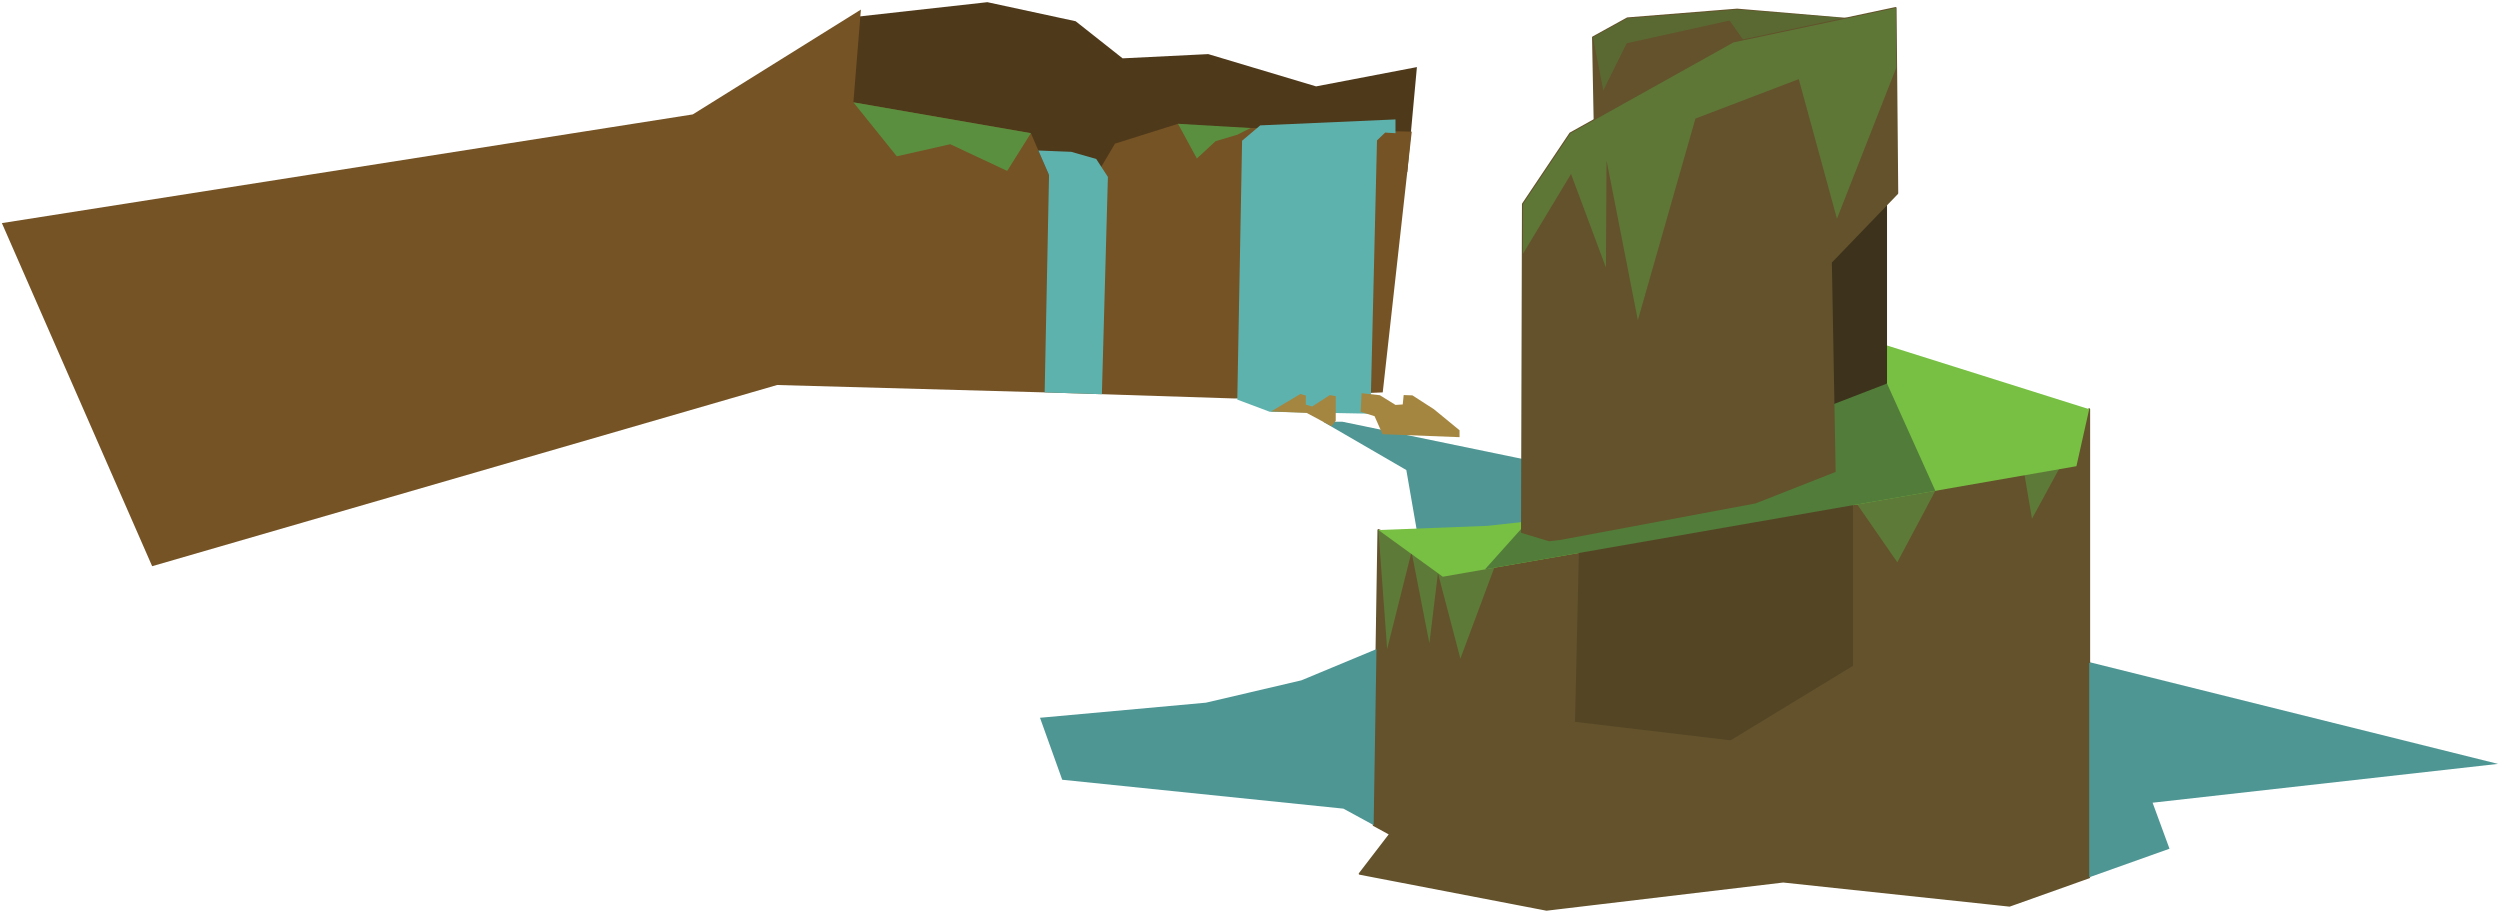
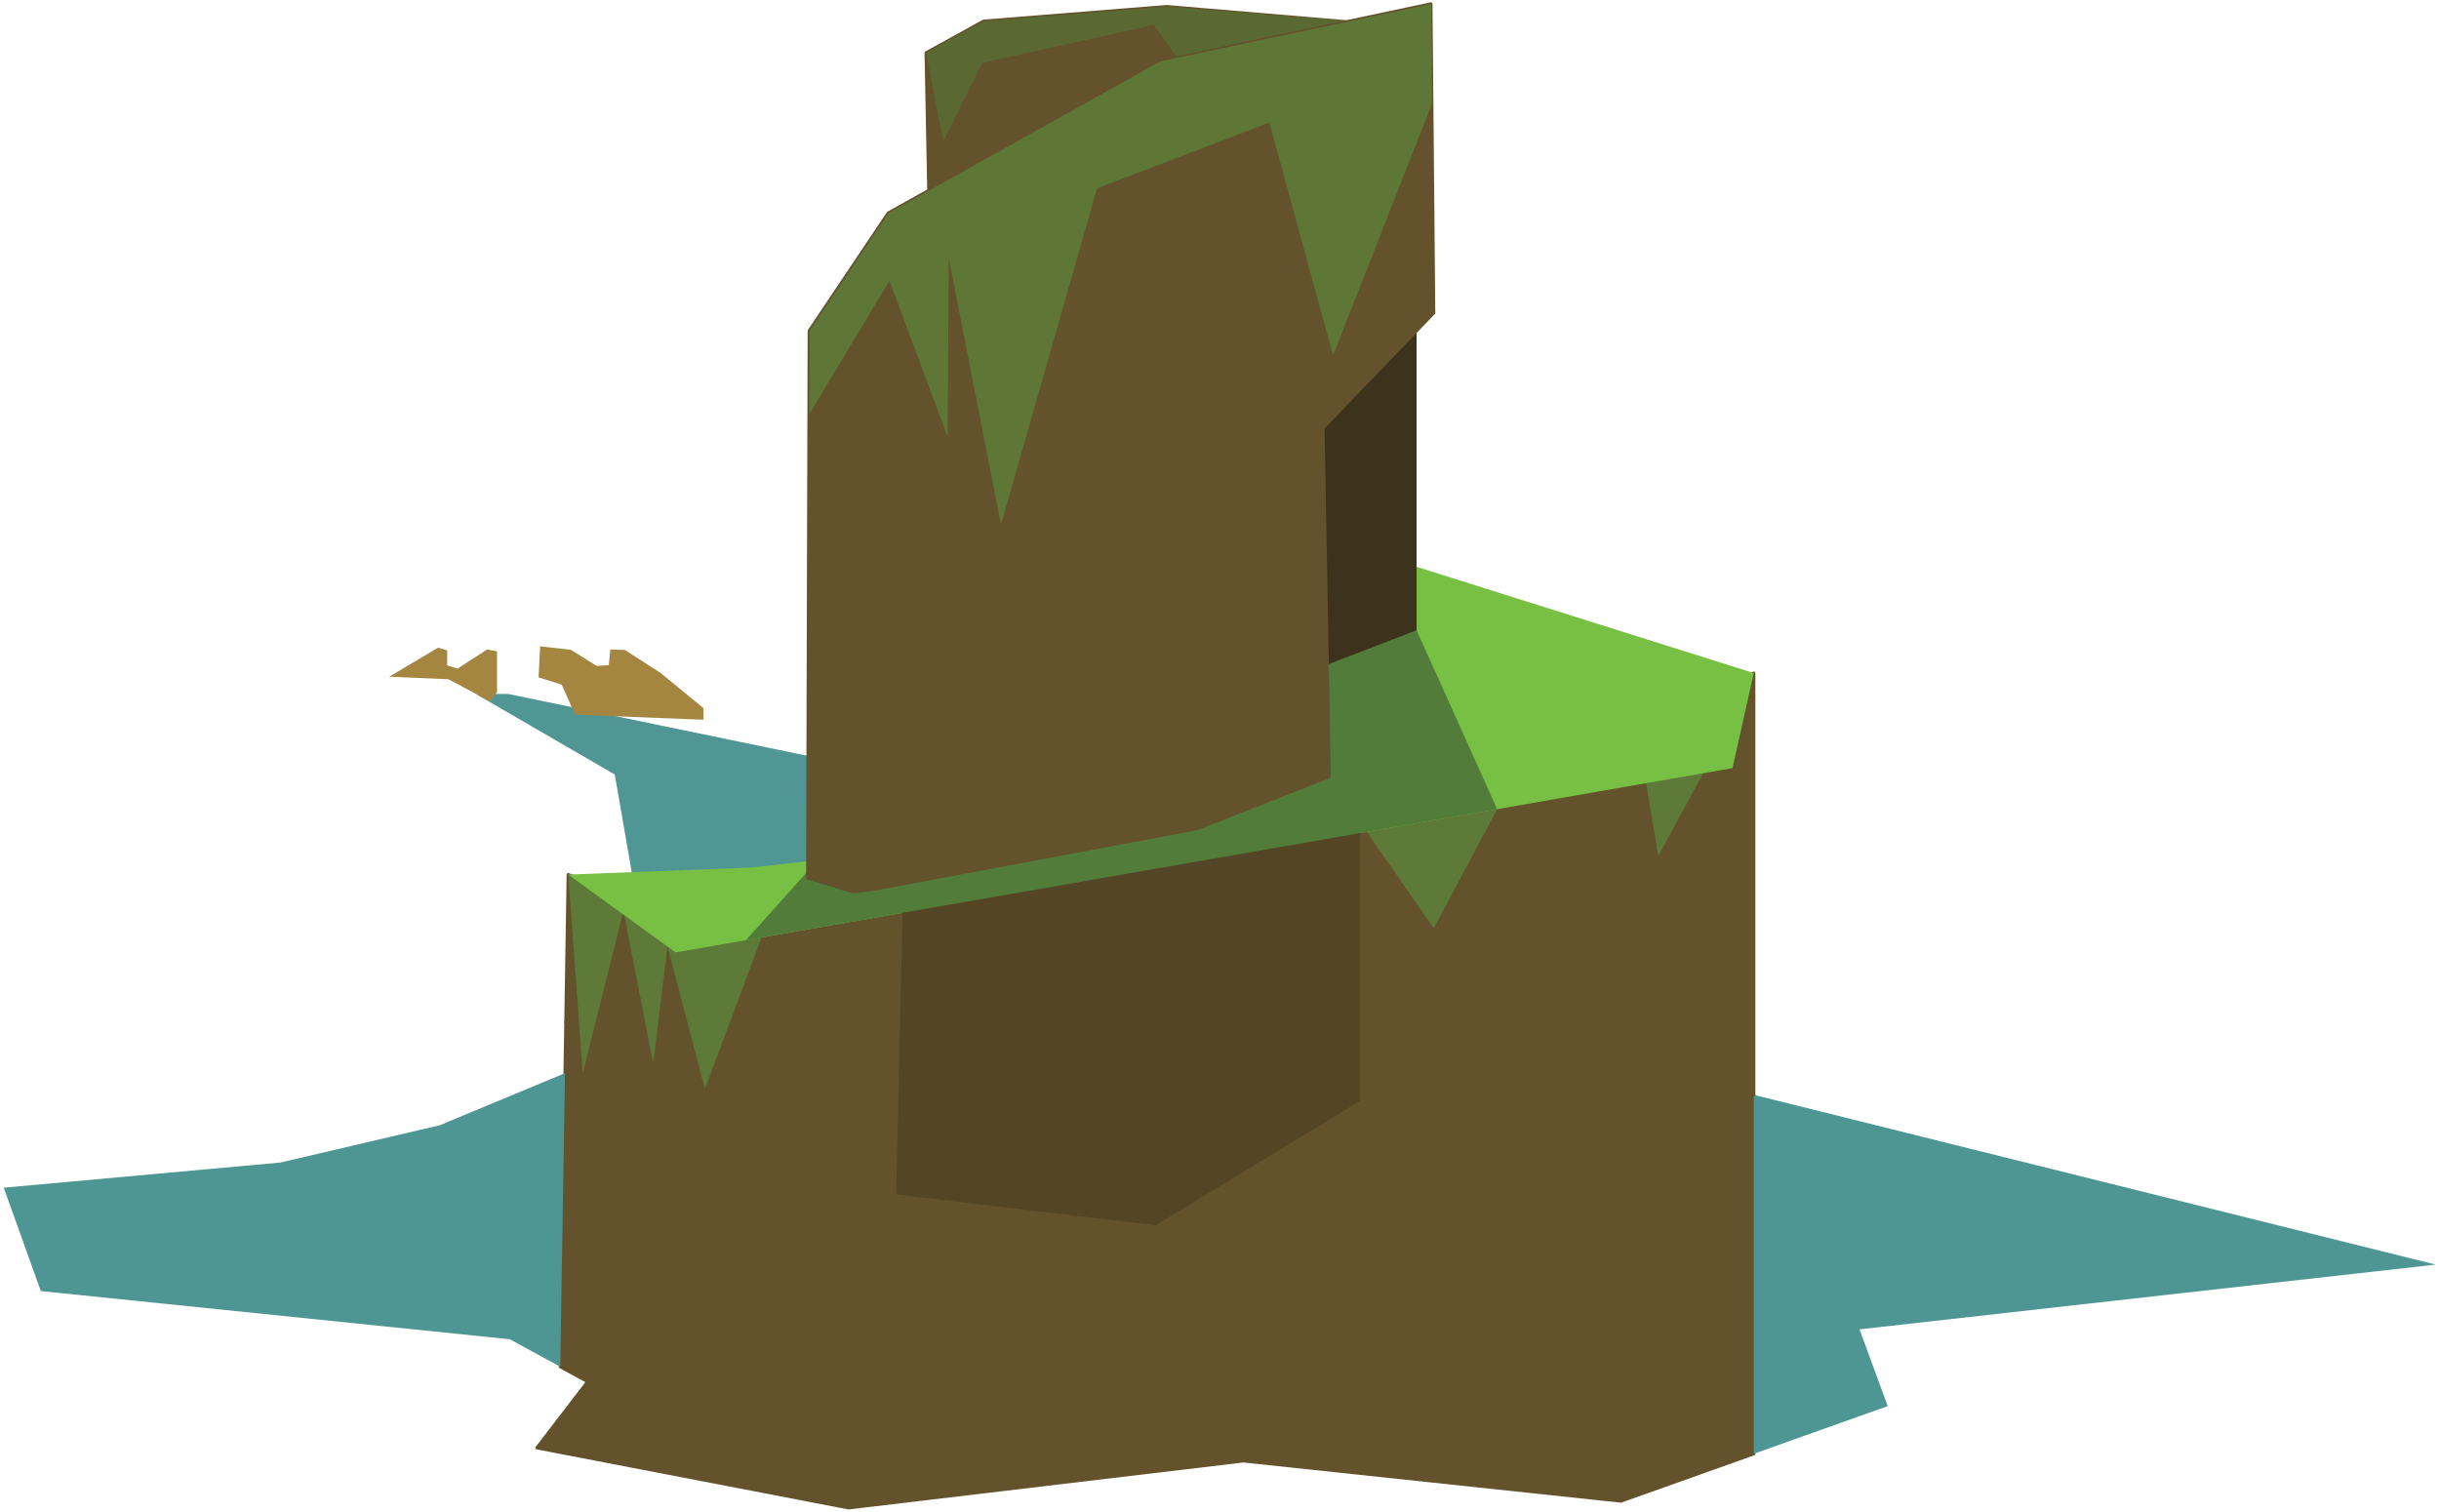
- <svg xmlns="http://www.w3.org/2000/svg" viewBox="-842 584 2662 971">
+ <svg xmlns="http://www.w3.org/2000/svg" viewBox="263 590 1557 965">
  <g id="Slide_from_the_left">
-     <path fill="#4f391b" d="M64.35,602.47c48.33-5.38,96.67-10.77,145-16.15,31.33,6.76,62.67,13.53,94,20.29,16.67,13.17,33.33,26.34,50,39.51,30.4-1.5,60.8-3.01,91.19-4.51,38.27,11.46,76.54,22.91,114.81,34.37,35.79-6.85,71.59-13.7,107.38-20.55-3.43,37.26-6.85,74.53-10.28,111.79-147.77,27.13-295.53,54.26-443.3,81.39-59.93-26.43-119.87-52.86-179.8-79.29,10.33-55.62,20.67-111.23,31-166.85Z" />
-     <path fill="#755325" d="M255.68,725.82l-189-32.84c2.67-32.93,5.33-65.85,8-98.78-59.67,37.21-119.33,74.41-179,111.62-245.22,38.58-490.44,77.16-735.67,115.74,53.33,121.78,106.67,243.56,160,365.33,221.81-64.31,443.63-128.62,665.44-192.93,94.96,2.62,189.93,5.24,284.89,7.86,67.67,2.17,135.33,4.33,203,6.5,52.33-2.17,104.67-4.33,157-6.5,10.3-92.55,20.59-185.1,30.89-277.65-72.56-1.63-145.11-3.26-217.67-4.89l-31.22-3.46c-22.37,7.04-44.74,14.09-67.11,21.13-6.44,10.89-12.89,21.78-19.33,32.67l-51.44-.32-18.78-43.48Z" />
-     <path fill="#5eb2ae" d="M499.91,717.5c-6.44,5.44-12.89,10.89-19.33,16.33-1.7,91.89-3.41,183.78-5.11,275.67,11.56,4.33,23.11,8.67,34.67,13,35.7.67,71.41,1.33,107.11,2,2.32-97,4.65-194,6.97-291,2.9-2.78,5.8-5.56,8.69-8.33,3.67.22,7.33.44,11,.67v-14.67c-48,2.11-96,4.22-144,6.33Z" />
-     <path fill="#4f9694" d="M566.79,1033.07c29.56,17.14,59.11,34.29,88.67,51.43,5.11,29.44,10.22,58.89,15.33,88.33,43.93-5.01,87.85-10.02,131.78-15.03,9.07-24.88,18.15-49.76,27.22-74.63-80.78-16.7-161.56-33.4-242.33-50.1h-20.67Z" />
-     <path fill="#a48641" d="M511.46,1022.06c10.39-6.19,20.78-12.37,31.17-18.56,1.94.57,3.89,1.14,5.83,1.71v9.63c2.22.67,4.44,1.33,6.67,2,6.28-4.06,12.56-8.11,18.83-12.17,2.11.39,4.22.78,6.33,1.17v26.17c-1.5,1.94-3,3.89-4.5,5.83-8.83-4.72-17.67-9.44-26.5-14.17-12.61-.54-25.22-1.07-37.83-1.61Z" />
-     <path fill="#a48641" d="M712.13,1049.5c-27.33-1.06-54.67-2.11-82-3.17-2.83-6.39-5.67-12.78-8.5-19.17-4.94-1.56-9.89-3.11-14.83-4.67.33-6.61.67-13.22,1-19.83,6.5.72,13,1.44,19.5,2.17,5.54,3.44,11.07,6.89,16.61,10.33,2.57-.17,5.15-.33,7.72-.5.33-3.33.67-6.67,1-10,3.11.11,6.22.22,9.33.33,7.61,4.91,15.22,9.82,22.83,14.72,9.11,7.48,18.22,14.96,27.33,22.44v7.33Z" />
-     <path fill="#63522b" stroke="#63522b" stroke-width="2" stroke-linejoin="round" d="M1382.58,1289v229.17s0,0,0,0c-28.27,10.06-56.55,20.14-84.82,30.21-80.33-8.56-160.67-17.11-241-25.67l-252,30c-59.81-11.52-119.63-23.05-179.44-34.56-6.52-1.26-13.04-2.51-19.56-3.77,4.63-6.04,9.26-12.08,13.9-18.11,6.17-8.05,12.34-16.1,18.52-24.14-5.83-3.18-11.67-6.36-17.5-9.54,1.18-73.34,2.36-146.67,3.54-220,1.04-.04,2.09-.07,3.13-.1,168.23-5.3,336.46-10.59,504.69-15.89,83.52,20.79,167.03,41.59,250.55,62.39Z" />
-     <path fill="#4e9694" d="M620.67,1462.6c-10.73-5.85-21.46-11.7-32.2-17.55-99.8-10.26-199.6-20.51-299.41-30.77l-23.67-66c58.91-5.36,117.81-10.71,176.72-16.07,33.88-7.93,67.76-15.86,101.64-23.8,26.64-11.08,53.28-22.17,79.92-33.25-1.01,62.48-2.01,124.95-3.02,187.43Z" />
-     <path fill="#4e9694" d="M1450.08,1438.72c6,16.33,12,32.67,18,49-28.5,10.15-57,20.3-85.5,30.45v-229.17c145.09,36.13,290.19,72.26,435.28,108.39-122.59,13.77-245.19,27.55-367.78,41.33Z" />
-     <path fill="#5eb2ae" d="M263.65,744.27c11.68.47,23.35.93,35.03,1.4,8.85,2.54,17.7,5.07,26.56,7.61,4.15,6.37,8.3,12.74,12.44,19.11-2.13,77.13-4.27,154.25-6.4,231.38l-60.93-1.95c1.56-77.14,3.11-154.29,4.67-231.43-3.79-8.71-7.57-17.41-11.36-26.12Z" />
-     <path fill="#63522b" stroke="#63522b" stroke-width="2" stroke-linejoin="round" d="M1382.58,1019.72v269.28c-83.52-20.8-167.03-41.6-250.55-62.39-168.23,5.3-336.46,10.59-504.69,15.89-1.04.03-2.09.06-3.13.1.5-31.41,1.01-62.81,1.51-94.21,21.33,8,42.67,16,64,24,93.59-13.1,187.19-26.2,280.78-39.3,114.14-20.02,228.28-40.03,342.42-60.04,23.22-17.78,46.44-35.55,69.66-53.33Z" />
-     <path fill="#5a8f3f" opacity=".65" d="M625.72,1148.39c3.1,42.26,6.19,84.52,9.29,126.78,8.67-34.48,17.33-68.96,26-103.45,6.33,32.44,12.67,64.89,19,97.33,3.04-24.91,6.07-49.83,9.11-74.74,7.96,30.36,15.93,60.72,23.89,91.07,12.22-32.78,24.44-65.56,36.67-98.33,128.12-22.71,256.24-45.43,384.37-68.14,14.74,21.27,29.47,42.54,44.21,63.81,13.51-25.37,27.01-50.75,40.52-76.12,31.08-8.96,62.16-17.92,93.24-26.88,3.21,18.89,6.42,37.78,9.63,56.67,16.79-30.89,33.58-61.78,50.37-92.67-209.67,38.52-419.33,77.05-629,115.57-39.1-3.64-78.19-7.28-117.29-10.91Z" />
-     <path fill="#77c043" d="M625.72,1148.39c22.86,16.56,45.72,33.13,68.58,49.69,224.89-39.22,449.78-78.44,674.67-117.67,4.54-20.23,9.07-40.46,13.61-60.69-118.09-37.21-236.18-74.43-354.28-111.64-78.89,76.78-157.78,153.56-236.67,230.33-16.53,1.83-33.06,3.67-49.58,5.5-38.78,1.49-77.56,2.98-116.33,4.47Z" />
-     <path fill="#3d321c" d="M1111.43,1077.06c18.63-28.22,37.25-56.44,55.88-84.66v-265.33c-41.89,30.11-83.78,60.22-125.67,90.33,15.11,83.22,30.22,166.44,45.33,249.67,8.15,3.33,16.3,6.67,24.45,10Z" />
-     <path fill="#63522b" stroke="#63522b" stroke-width="2" stroke-linejoin="round" d="M856.2,727.06c-.67-34.44-1.33-68.87-2-103.31,12.22-6.74,24.44-13.48,36.67-20.22,38.96-3.11,77.93-6.22,116.89-9.33,46.44,3.93,92.89,7.85,139.33,11.78-28.3,61.93-56.59,123.85-84.89,185.78-68.67-21.56-137.33-43.13-206-64.69Z" />
-     <path fill="#527c39" opacity=".55" d="M854.2,623.75c3.67,18.85,7.33,37.7,11,56.56,8.3-16.74,16.59-33.48,24.89-50.22,36.52-8.07,73.04-16.15,109.56-24.22,10.59,14.96,21.19,29.93,31.78,44.89,46-6.44,92-12.89,138-19.33-.7-8.22-1.41-16.44-2.11-24.67-53.19-4.19-106.37-8.37-159.56-12.56-38.96,3.11-77.93,6.22-116.89,9.33-12.22,6.74-24.44,13.48-36.67,20.22Z" />
-     <path fill="#544525" d="M839.4,1164.62c-1.44,62.66-2.89,125.32-4.33,187.98,55.22,6.56,110.44,13.12,165.67,19.68,43.44-26.44,86.89-52.89,130.33-79.33v-182.33c-97.22,18-194.44,36-291.67,54Z" />
-     <path fill="#527c39" d="M1167.31,992.39c17.15,38.07,34.31,76.15,51.46,114.22-159.86,27.88-319.73,55.76-479.59,83.64,14.94-16.68,29.89-33.36,44.83-50.04,127.77-49.28,255.53-98.55,383.3-147.83Z" />
-     <path fill="#63522b" stroke="#63522b" stroke-width="2" stroke-linejoin="round" d="M778.58,1150.59c.33-116.44.67-232.89,1-349.33,16.81-25.07,33.63-50.15,50.44-75.22,57.85-32.3,115.7-64.59,173.56-96.89,57.63-12.22,115.26-24.44,172.89-36.67.59,65.78,1.19,131.56,1.78,197.33-23.56,24.44-47.11,48.89-70.67,73.33,1.33,74.22,2.67,148.44,4,222.67-28.17,11.08-56.33,22.17-84.5,33.25-69.2,12.95-138.41,25.91-207.61,38.86-3.96.46-7.93.93-11.89,1.39-9.67-2.91-19.33-5.81-29-8.72Z" />
-     <path fill="#5a8f3f" opacity=".6" d="M779.61,854.39c17.07-28.37,34.14-56.74,51.21-85.11,12.39,33.21,24.78,66.43,37.17,99.64.22-38,.44-76,.67-114,11.11,56.69,22.22,113.38,33.33,170.07,20.44-71.58,40.89-143.16,61.33-214.73,36.67-14,73.33-28,110-42,13.56,49.56,27.11,99.11,40.67,148.67l63.24-160.98-.57-63.46c-57.63,12.22-115.26,24.44-172.89,36.67-57.85,32.3-115.7,64.59-173.56,96.89-16.81,25.07-33.63,50.15-50.44,75.22-.05,17.71-.1,35.42-.15,53.14Z" />
-     <path fill="#5a8f3f" d="M66.68,692.97c15.41,19.16,30.81,38.31,46.22,57.47l56.89-12.89c20.22,9.48,40.44,18.96,60.67,28.44l25.22-40.18-189-32.84Z" />
-     <path fill="#5a8f3f" d="M412.35,715.82c6.69,12.32,13.37,24.64,20.06,36.96,6.67-6.16,13.33-12.32,20-18.48,7.69-2.28,15.37-4.57,23.06-6.85l14.25-7.13c-25.79-1.5-51.57-3-77.36-4.5Z" />
+     <path fill="#4f9694" d="M566.79,1033.07c29.56,17.14,59.11,34.29,88.67,51.43,5.11,29.44,10.22,58.89,15.33,88.33,43.93-5.01,87.85-10.02,131.78-15.03,9.07-24.88,18.15-49.76,27.22-74.63-80.78-16.7-161.56-33.4-242.33-50.1h-20.67,0Z" />
+     <path fill="#a48641" d="M511.46,1022.06c10.39-6.19,20.78-12.37,31.17-18.56,1.94.57,3.89,1.14,5.83,1.71v9.63c2.22.67,4.44,1.33,6.67,2,6.28-4.06,12.56-8.11,18.83-12.17,2.11.39,4.22.78,6.33,1.17v26.17c-1.5,1.94-3,3.89-4.5,5.83-8.83-4.72-17.67-9.44-26.5-14.17-12.61-.54-25.22-1.07-37.83-1.61h0Z" />
+     <path fill="#a48641" d="M712.13,1049.5c-27.33-1.06-54.67-2.11-82-3.17-2.83-6.39-5.67-12.78-8.5-19.17-4.94-1.56-9.89-3.11-14.83-4.67.33-6.61.67-13.22,1-19.83,6.5.72,13,1.44,19.5,2.17,5.54,3.44,11.07,6.89,16.61,10.33,2.57-.17,5.15-.33,7.72-.5.33-3.33.67-6.67,1-10,3.11.11,6.22.22,9.33.33,7.61,4.91,15.22,9.82,22.83,14.72,9.11,7.48,18.22,14.96,27.33,22.44v7.35Z" />
+     <path fill="#63522b" stroke="#63522b" stroke-width="2" stroke-linejoin="round" d="M1382.58,1289v229.17h0c-28.27,10.06-56.55,20.14-84.82,30.21-80.33-8.56-160.67-17.11-241-25.67l-252,30c-59.81-11.52-119.63-23.05-179.44-34.56-6.52-1.26-13.04-2.51-19.56-3.77,4.63-6.04,9.26-12.08,13.9-18.11,6.17-8.05,12.34-16.1,18.52-24.14-5.83-3.18-11.67-6.36-17.5-9.54,1.18-73.34,2.36-146.67,3.54-220,1.04-.04,2.09-.07,3.13-.1,168.23-5.3,336.46-10.59,504.69-15.89,83.52,20.79,167.03,41.59,250.55,62.39h-.01Z" />
+     <path fill="#4e9694" d="M620.67,1462.6c-10.73-5.85-21.46-11.7-32.2-17.55-99.8-10.26-199.6-20.51-299.41-30.77l-23.67-66c58.91-5.36,117.81-10.71,176.72-16.07,33.88-7.93,67.76-15.86,101.64-23.8,26.64-11.08,53.28-22.17,79.92-33.25-1.01,62.48-2.01,124.95-3.02,187.43h.02Z" />
+     <path fill="#4e9694" d="M1450.08,1438.72c6,16.33,12,32.67,18,49-28.5,10.15-57,20.3-85.5,30.45v-229.17c145.09,36.13,290.19,72.26,435.28,108.39-122.59,13.77-245.19,27.55-367.78,41.33h0Z" />
+     <path fill="#63522b" stroke="#63522b" stroke-width="2" stroke-linejoin="round" d="M1382.58,1019.72v269.28c-83.52-20.8-167.03-41.6-250.55-62.39-168.23,5.3-336.46,10.59-504.69,15.89-1.04.03-2.09.06-3.13.1.5-31.41,1.01-62.81,1.51-94.21,21.33,8,42.67,16,64,24,93.59-13.1,187.19-26.2,280.78-39.3,114.14-20.02,228.28-40.03,342.42-60.04,23.22-17.78,46.44-35.55,69.66-53.33h0Z" />
+     <path fill="#5a8f3f" opacity=".65" d="M625.72,1148.39c3.1,42.26,6.19,84.52,9.29,126.78,8.67-34.48,17.33-68.96,26-103.45,6.33,32.44,12.67,64.89,19,97.33,3.04-24.91,6.07-49.83,9.11-74.74,7.96,30.36,15.93,60.72,23.89,91.07,12.22-32.78,24.44-65.56,36.67-98.33,128.12-22.71,256.24-45.43,384.37-68.14,14.74,21.27,29.47,42.54,44.21,63.81,13.51-25.37,27.01-50.75,40.52-76.12,31.08-8.96,62.16-17.92,93.24-26.88,3.21,18.89,6.42,37.78,9.63,56.67,16.79-30.89,33.58-61.78,50.37-92.67-209.67,38.52-419.33,77.05-629,115.57-39.1-3.64-78.19-7.28-117.29-10.91h0Z" />
+     <path fill="#77c043" d="M625.72,1148.39c22.86,16.56,45.72,33.13,68.58,49.69,224.89-39.22,449.78-78.44,674.67-117.67,4.54-20.23,9.07-40.46,13.61-60.69-118.09-37.21-236.18-74.43-354.28-111.64-78.89,76.78-157.78,153.56-236.67,230.33-16.53,1.83-33.06,3.67-49.58,5.5-38.78,1.49-77.56,2.98-116.33,4.47h0Z" />
+     <path fill="#3d321c" d="M1111.43,1077.06c18.63-28.22,37.25-56.44,55.88-84.66v-265.33c-41.89,30.11-83.78,60.22-125.67,90.33,15.11,83.22,30.22,166.44,45.33,249.67,8.15,3.33,16.3,6.67,24.45,10h.01Z" />
+     <path fill="#63522b" stroke="#63522b" stroke-width="2" stroke-linejoin="round" d="M856.2,727.06c-.67-34.44-1.33-68.87-2-103.31,12.22-6.74,24.44-13.48,36.67-20.22,38.96-3.11,77.93-6.22,116.89-9.33,46.44,3.93,92.89,7.85,139.33,11.78-28.3,61.93-56.59,123.85-84.89,185.78-68.67-21.56-137.33-43.13-206-64.69h0Z" />
+     <path fill="#527c39" opacity=".55" d="M854.2,623.75c3.67,18.85,7.33,37.7,11,56.56,8.3-16.74,16.59-33.48,24.89-50.22,36.52-8.07,73.04-16.15,109.56-24.22,10.59,14.96,21.19,29.93,31.78,44.89,46-6.44,92-12.89,138-19.33-.7-8.22-1.41-16.44-2.11-24.67-53.19-4.19-106.37-8.37-159.56-12.56-38.96,3.11-77.93,6.22-116.89,9.33-12.22,6.74-24.44,13.48-36.67,20.22h0Z" />
+     <path fill="#544525" d="M839.4,1164.62c-1.44,62.66-2.89,125.32-4.33,187.98,55.22,6.56,110.44,13.12,165.67,19.68,43.44-26.44,86.89-52.89,130.33-79.33v-182.33c-97.22,18-194.44,36-291.67,54h0Z" />
+     <path fill="#527c39" d="M1167.31,992.39c17.15,38.07,34.31,76.15,51.46,114.22-159.86,27.88-319.73,55.76-479.59,83.64,14.94-16.68,29.89-33.36,44.83-50.04,127.77-49.28,255.53-98.55,383.3-147.83h0Z" />
+     <path fill="#63522b" stroke="#63522b" stroke-width="2" stroke-linejoin="round" d="M778.58,1150.59c.33-116.44.67-232.89,1-349.33,16.81-25.07,33.63-50.15,50.44-75.22,57.85-32.3,115.7-64.59,173.56-96.89,57.63-12.22,115.26-24.44,172.89-36.67.59,65.78,1.19,131.56,1.78,197.33-23.56,24.44-47.11,48.89-70.67,73.33,1.33,74.22,2.67,148.44,4,222.67-28.17,11.08-56.33,22.17-84.5,33.25-69.2,12.95-138.41,25.91-207.61,38.86-3.96.46-7.93.93-11.89,1.39-9.67-2.91-19.33-5.81-29-8.72h0Z" />
+     <path fill="#5a8f3f" opacity=".6" d="M779.61,854.39l51.21-85.11c12.39,33.21,24.78,66.43,37.17,99.64.22-38,.44-76,.67-114,11.11,56.69,22.22,113.38,33.33,170.07,20.44-71.58,40.89-143.16,61.33-214.73,36.67-14,73.33-28,110-42,13.56,49.56,27.11,99.11,40.67,148.67l63.24-160.98-.57-63.46c-57.63,12.22-115.26,24.44-172.89,36.67-57.85,32.3-115.7,64.59-173.56,96.89-16.81,25.07-33.63,50.15-50.44,75.22-.05,17.71-.1,35.42-.15,53.14v-.02Z" />
  </g>
</svg>
